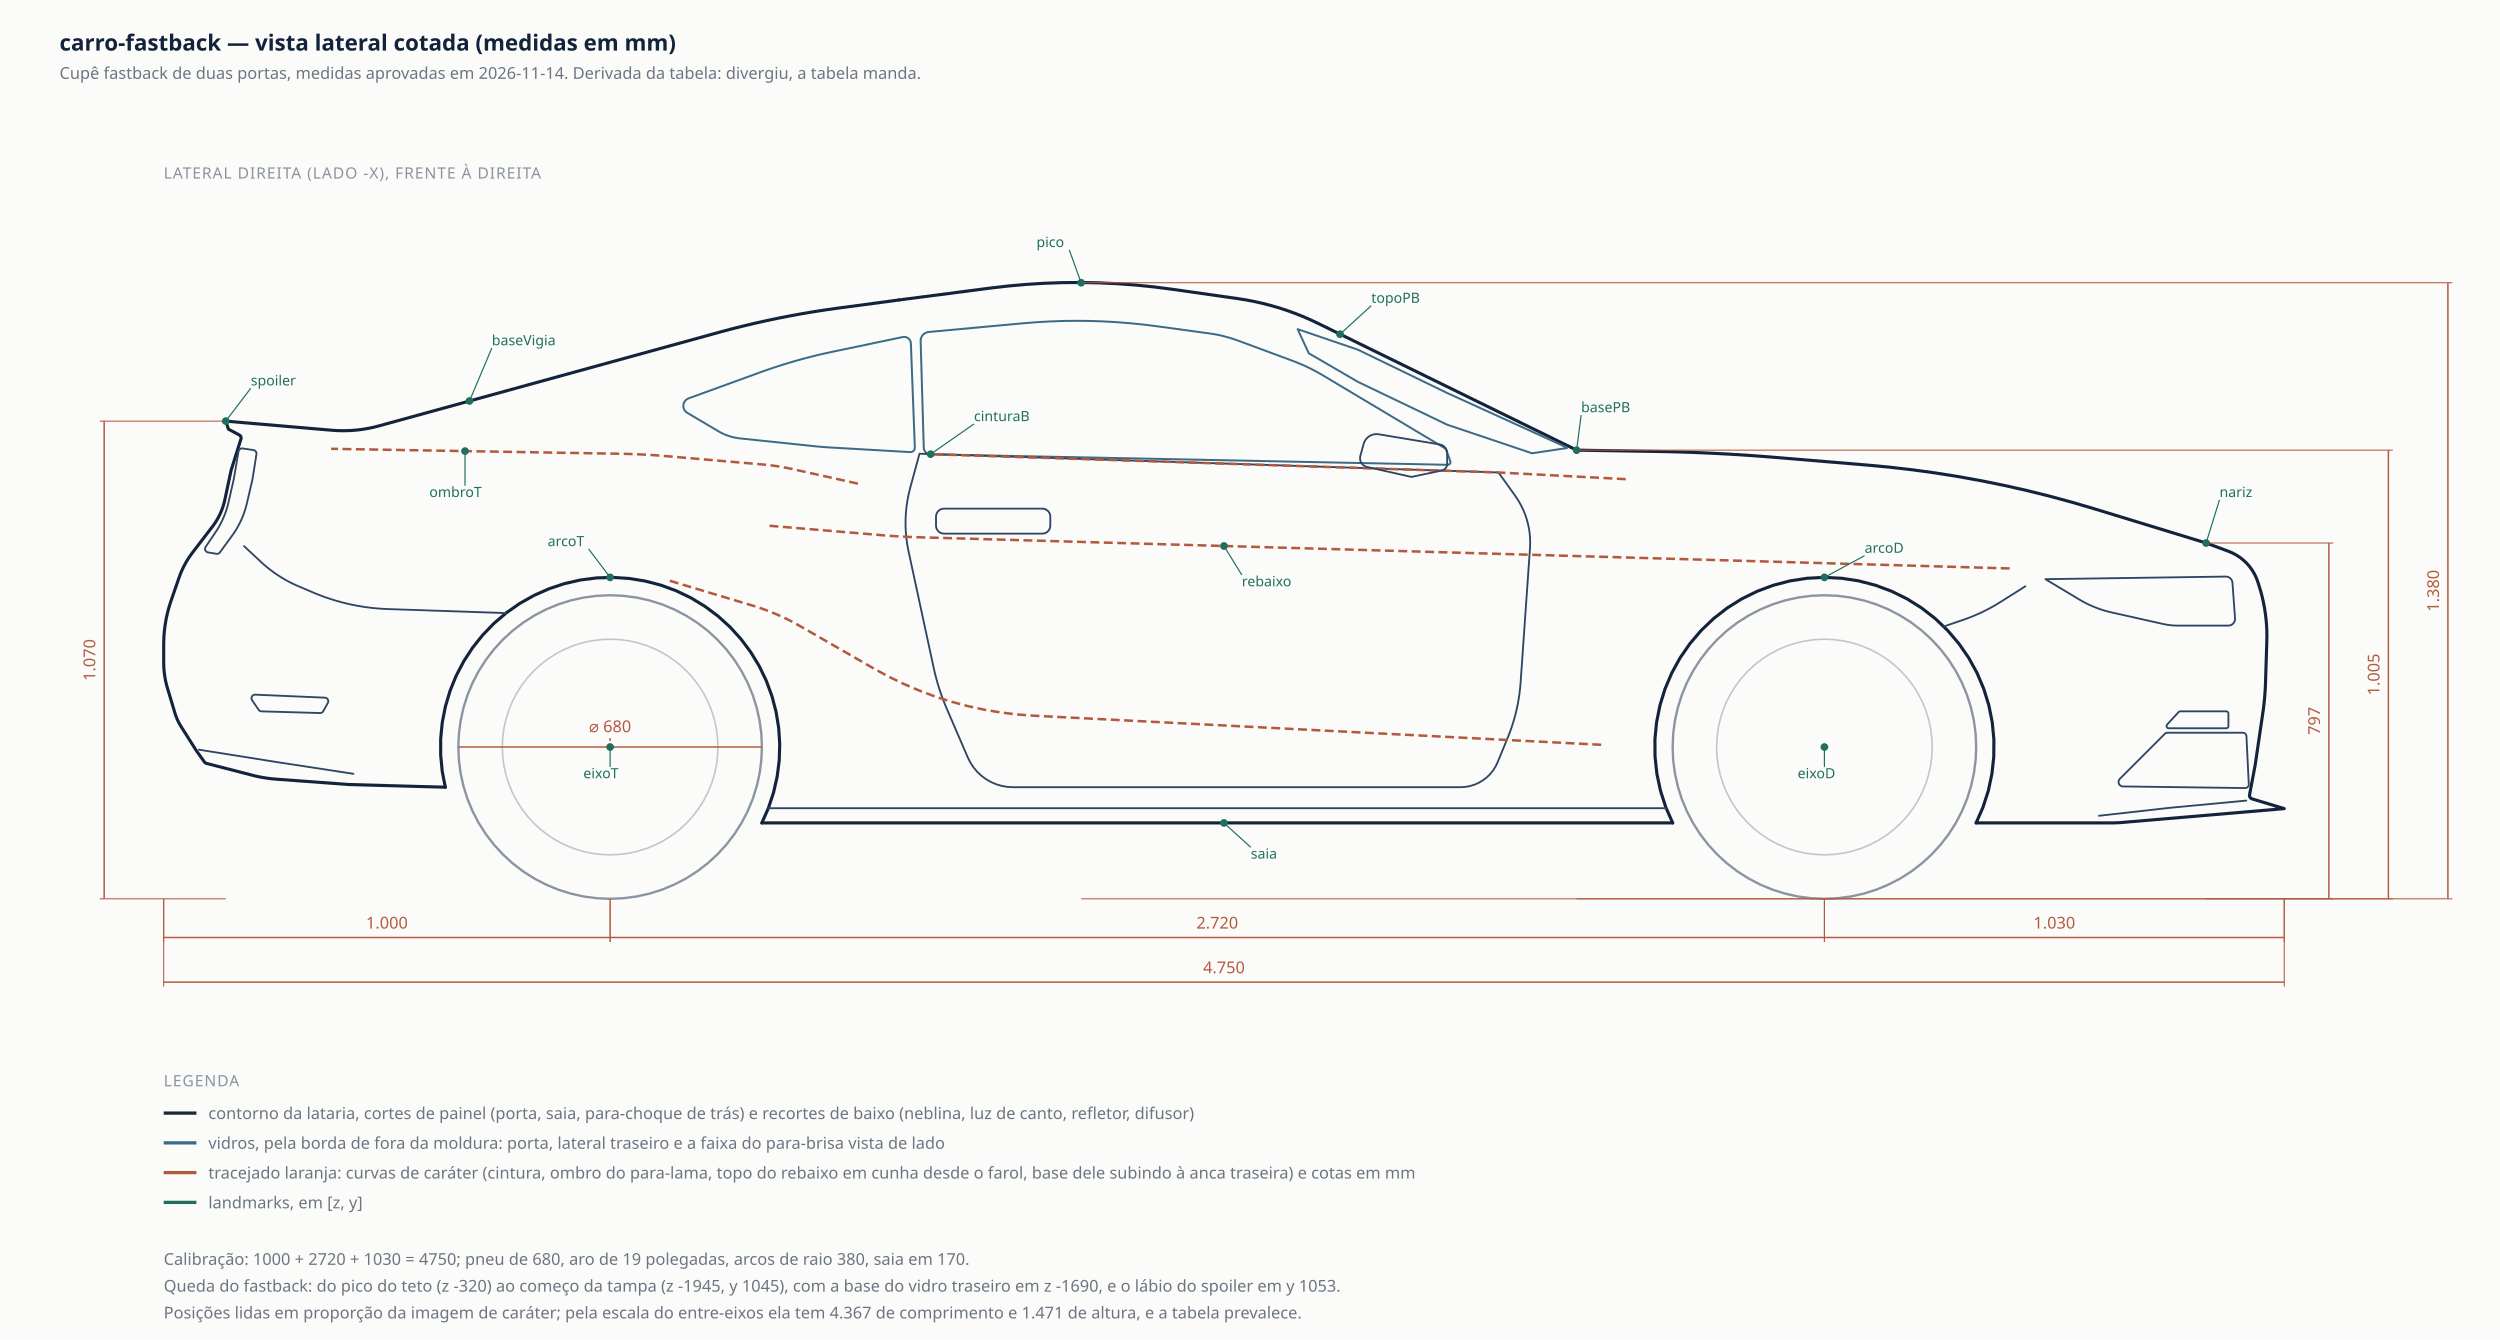
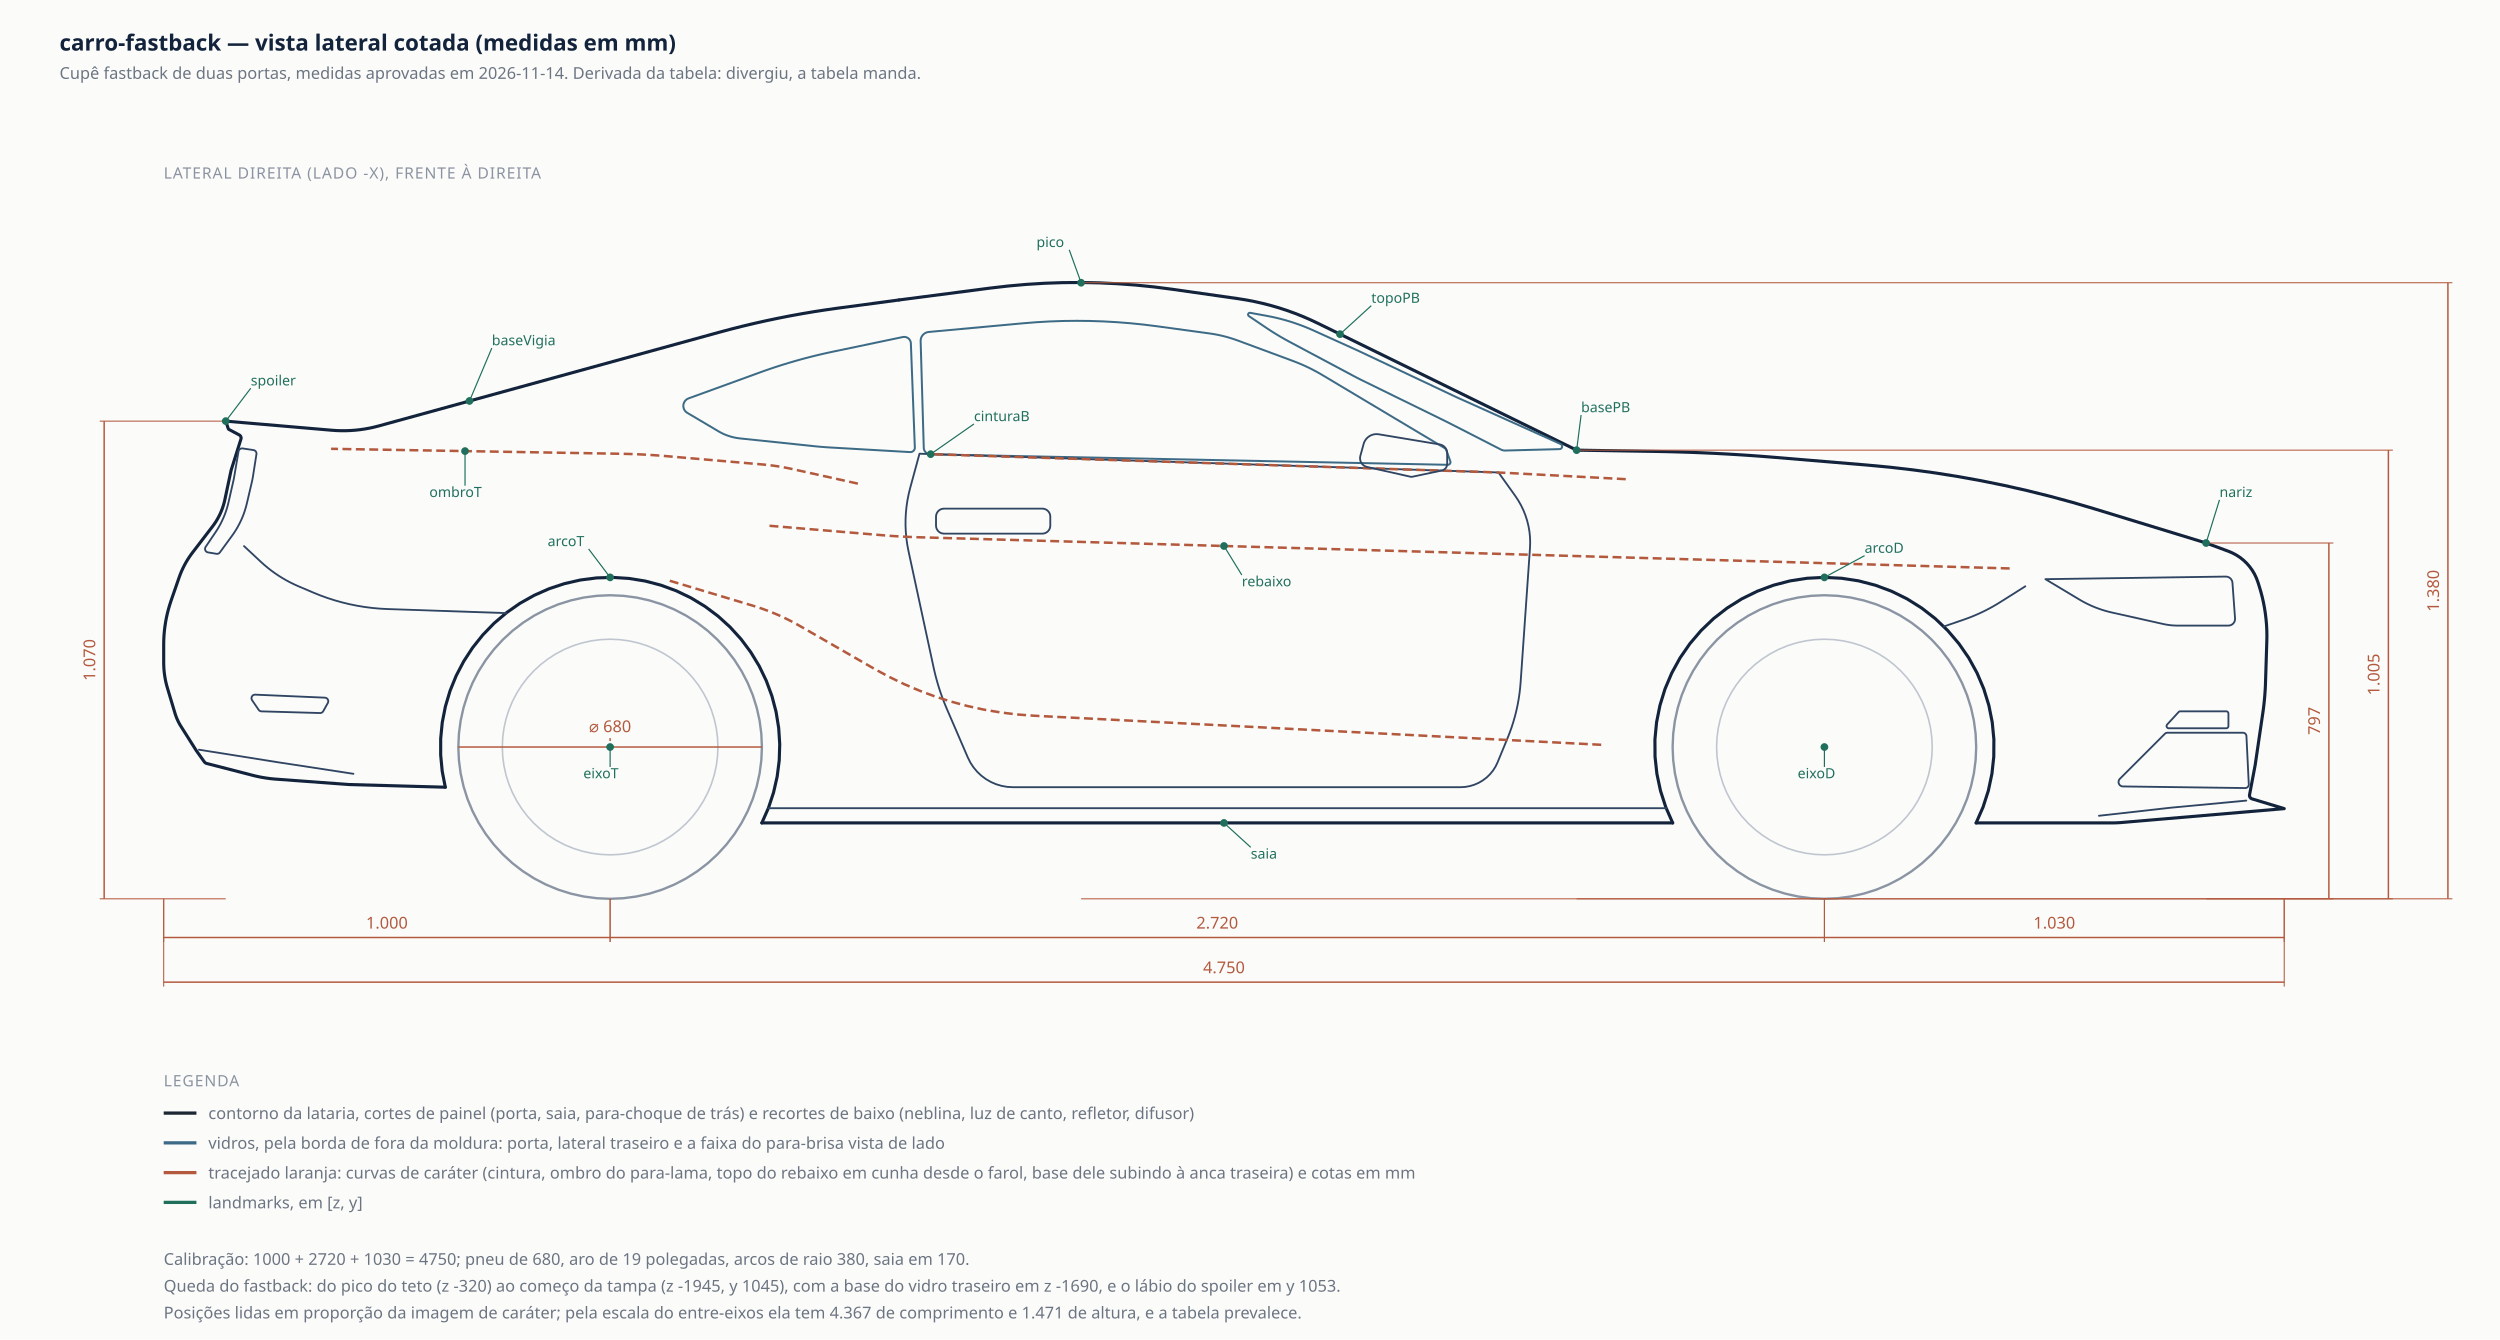
<svg xmlns="http://www.w3.org/2000/svg" viewBox="0 0 1680 900" width="1680" height="900" font-family="ui-sans-serif, system-ui, sans-serif">
  <rect width="1680" height="900" fill="#fbfbfa" />
  <style>
  .contorno{fill:none;stroke:#12233b;stroke-width:2.1;stroke-linejoin:round;stroke-linecap:round}
  .painel{fill:none;stroke:#2f4562;stroke-width:1.25;stroke-linejoin:round;stroke-linecap:round}
  .vidro{fill:none;stroke:#3d6b86;stroke-width:1.35;stroke-linejoin:round}
  .cromo{fill:none;stroke:#8a94a2;stroke-width:1.4;stroke-linejoin:round}
  .roda{fill:none;stroke:#8a94a2;stroke-width:1.6}
  .aro{fill:none;stroke:#c0c6cf;stroke-width:1.1}
  .oculta{fill:none;stroke:#8a94a2;stroke-width:1.1;stroke-dasharray:5 3}
  .eixo{fill:none;stroke:#c8ccd2;stroke-width:1;stroke-dasharray:9 4 2 4}
  .carater{fill:none;stroke:#b3593d;stroke-width:1.7;stroke-dasharray:6 3}
  .corte{fill:none;stroke:#6a4c93;stroke-width:1.9;stroke-dasharray:12 3 2 3}
  .cortet{fill:#6a4c93;font-size:11px;font-weight:700}
  .cota{stroke:#b3593d;stroke-width:1;fill:none}
  .ext{stroke:#b3593d;stroke-width:0.7;fill:none}
  .cotat{fill:#b3593d;font-size:11px}
  .lm{fill:#1f6f5c}
  .lmt{fill:#1f6f5c;font-size:9.5px}
  .tit{fill:#12233b;font-size:15px;font-weight:600}
  .sub{fill:#6b7481;font-size:11px}
  .rot{fill:#8b93a0;font-size:10.5px;letter-spacing:.06em}
</style>
  <text x="40" y="34" class="tit">carro-fastback — vista lateral cotada (medidas em mm)</text>
  <text x="40" y="53" class="sub">Cupê fastback de duas portas, medidas aprovadas em 2026-11-14. Derivada da tabela: divergiu, a tabela manda.</text>
  <text x="110" y="120" class="rot">LATERAL DIREITA (LADO -X), FRENTE À DIREITA</text>
  <path class="contorno" d="M 1327.96 553 L 1418.67 553 L 1419.43 553 L 1420.2 552.99 L 1420.97 552.97 L 1421.73 552.95 L 1422.5 552.92 L 1423.26 552.88 L 1424.03 552.84 L 1424.79 552.79 L 1425.56 552.74 L 1426.32 552.67 L 1535 543.4 L 1513.36 536.83 L 1513.03 536.7 L 1512.73 536.53 L 1512.45 536.31 L 1512.21 536.06 L 1512.01 535.77 L 1511.85 535.46 L 1511.73 535.13 L 1511.67 534.78 L 1511.66 534.43 L 1511.7 534.08 L 1515.43 514.37 L 1515.44 514.29 L 1515.46 514.22 L 1515.47 514.15 L 1515.48 514.07 L 1515.5 514 L 1515.51 513.93 L 1515.52 513.85 L 1515.53 513.78 L 1515.54 513.71 L 1515.55 513.63 L 1520.61 479.17 L 1520.9 477.13 L 1521.16 475.1 L 1521.4 473.06 L 1521.61 471.02 L 1521.81 468.97 L 1521.98 466.93 L 1522.12 464.88 L 1522.25 462.83 L 1522.35 460.78 L 1522.42 458.73 L 1523.3 430.87 L 1523.36 427.13 L 1523.29 423.39 L 1523.09 419.66 L 1522.76 415.93 L 1522.31 412.22 L 1521.74 408.52 L 1521.04 404.85 L 1520.22 401.2 L 1519.27 397.58 L 1518.2 394 L 1517.33 391.25 L 1516.3 388.46 L 1515.03 385.77 L 1513.51 383.21 L 1511.77 380.8 L 1509.82 378.55 L 1507.67 376.5 L 1505.35 374.64 L 1502.86 373.01 L 1500.24 371.61 L 1497.5 370.45 L 1482.5 364.9" />
  <path class="contorno" d="M 1482.5 364.9 L 1407.5 341.95 L 1392.51 337.54 L 1377.43 333.45 L 1362.26 329.68 L 1347.02 326.24 L 1331.71 323.12 L 1316.33 320.33 L 1300.9 317.87 L 1285.42 315.75 L 1269.9 313.95 L 1254.34 312.49 L 1192.58 307.34 L 1184.57 306.7 L 1176.55 306.11 L 1168.52 305.58 L 1160.5 305.1 L 1152.47 304.67 L 1144.43 304.3 L 1136.4 303.98 L 1128.36 303.72 L 1120.32 303.51 L 1112.28 303.35 L 1059.5 302.5" />
  <path class="contorno" d="M 1059.5 302.5 L 885.59 217.25 L 880.48 214.84 L 875.29 212.59 L 870.03 210.51 L 864.72 208.59 L 859.34 206.84 L 853.91 205.26 L 848.44 203.86 L 842.92 202.62 L 837.37 201.56 L 831.79 200.67 L 787.6 194.37 L 775.43 192.8 L 763.23 191.56 L 750.99 190.66 L 738.74 190.08 L 726.47 189.84 L 714.21 189.93 L 701.95 190.35 L 689.7 191.11 L 677.48 192.2 L 665.3 193.61 L 604.1 201.58" />
  <path class="contorno" d="M 604.1 201.58 L 563.3 207.04 L 555.16 208.19 L 547.04 209.44 L 538.93 210.81 L 530.84 212.28 L 522.78 213.87 L 514.73 215.56 L 506.71 217.36 L 498.72 219.27 L 490.75 221.29 L 482.81 223.42 L 254.53 286.23 L 251.44 287.02 L 248.33 287.7 L 245.19 288.27 L 242.04 288.73 L 238.87 289.08 L 235.69 289.31 L 232.51 289.43 L 229.32 289.44 L 226.13 289.34 L 222.95 289.12 L 151.7 283" />
  <path class="contorno" d="M 151.7 283 L 153.35 287.95 L 153.38 288.03 L 153.42 288.11 L 153.46 288.19 L 153.51 288.27 L 153.57 288.34 L 153.63 288.41 L 153.7 288.47 L 153.77 288.53 L 153.84 288.58 L 153.92 288.63 L 160.74 292.26 L 161.02 292.44 L 161.28 292.65 L 161.5 292.9 L 161.69 293.17 L 161.83 293.47 L 161.94 293.79 L 162 294.12 L 162.01 294.45 L 161.98 294.78 L 161.9 295.1 L 155.48 315.45 L 155.44 315.56 L 155.41 315.67 L 155.37 315.78 L 155.34 315.89 L 155.31 316 L 155.28 316.12 L 155.26 316.23 L 155.23 316.34 L 155.2 316.46 L 155.18 316.57 L 151.11 335.75 L 150.65 337.7 L 150.11 339.62 L 149.48 341.52 L 148.76 343.39 L 147.97 345.23 L 147.09 347.02 L 146.14 348.78 L 145.11 350.49 L 144 352.16 L 142.82 353.77 L 129.39 371.31 L 128.25 372.85 L 127.15 374.43 L 126.11 376.04 L 125.12 377.69 L 124.18 379.37 L 123.3 381.08 L 122.47 382.81 L 121.7 384.57 L 120.99 386.35 L 120.33 388.16 L 114.95 403.7 L 114.02 406.55 L 113.18 409.43 L 112.44 412.33 L 111.79 415.26 L 111.25 418.21 L 110.8 421.18 L 110.45 424.15 L 110.2 427.14 L 110.05 430.14 L 110 433.14 L 110 445.19 L 110.03 446.94 L 110.1 448.69 L 110.23 450.43 L 110.41 452.17 L 110.64 453.91 L 110.92 455.63 L 111.24 457.35 L 111.62 459.06 L 112.05 460.75 L 112.53 462.43 L 117.58 479.27 L 117.88 480.21 L 118.2 481.14 L 118.54 482.05 L 118.91 482.96 L 119.31 483.86 L 119.73 484.75 L 120.17 485.62 L 120.63 486.48 L 121.12 487.33 L 121.64 488.17 L 131.72 504.11 L 131.76 504.17 L 131.79 504.23 L 131.83 504.28 L 131.87 504.34 L 131.9 504.4 L 131.94 504.45 L 131.98 504.51 L 132.02 504.56 L 132.06 504.62 L 132.1 504.68 L 137.27 511.91 L 137.39 512.08 L 137.53 512.23 L 137.68 512.38 L 137.84 512.52 L 138.01 512.64 L 138.19 512.75 L 138.37 512.85 L 138.56 512.94 L 138.76 513.01 L 138.96 513.07 L 169.7 520.99 L 171.26 521.38 L 172.82 521.74 L 174.4 522.07 L 175.98 522.37 L 177.56 522.64 L 179.15 522.89 L 180.74 523.11 L 182.33 523.3 L 183.93 523.46 L 185.53 523.59 L 233.95 527.16 L 234.06 527.17 L 234.17 527.17 L 234.28 527.18 L 234.39 527.19 L 234.5 527.19 L 234.61 527.2 L 234.72 527.2 L 234.83 527.21 L 234.94 527.21 L 235.05 527.22 L 299.24 529" />
  <path class="contorno" d="M 299.24 529 L 297.16 518.25 L 296.13 507.34 L 296.14 496.39 L 297.2 485.49 L 299.31 474.74 L 302.43 464.24 L 306.55 454.1 L 311.63 444.39 L 317.61 435.22 L 324.45 426.66 L 332.07 418.79 L 340.42 411.7 L 349.4 405.44 L 358.95 400.07 L 368.97 395.64 L 379.36 392.19 L 390.04 389.76 L 400.9 388.36 L 411.85 388.02 L 422.78 388.72 L 433.59 390.47 L 444.19 393.25 L 454.47 397.03 L 464.33 401.78 L 473.7 407.46 L 482.48 414.01 L 490.59 421.37 L 497.96 429.48 L 504.51 438.25 L 510.19 447.61 L 514.95 457.48 L 518.74 467.76 L 521.52 478.35 L 523.27 489.16 L 523.98 500.09 L 523.64 511.04 L 522.25 521.9 L 519.82 532.58 L 516.38 542.98 L 511.96 553" />
  <path class="contorno" d="M 511.96 553 L 1124.04 553" />
  <path class="contorno" d="M 1124.04 553 L 1119.39 542.38 L 1115.84 531.35 L 1113.43 520.01 L 1112.18 508.48 L 1112.11 496.89 L 1113.22 485.35 L 1115.5 473.98 L 1118.91 462.91 L 1123.44 452.23 L 1129.02 442.08 L 1135.61 432.54 L 1143.13 423.72 L 1151.51 415.7 L 1160.66 408.59 L 1170.48 402.43 L 1180.88 397.31 L 1191.75 393.27 L 1202.97 390.35 L 1214.42 388.59 L 1226 388 L 1237.58 388.59 L 1249.03 390.35 L 1260.25 393.27 L 1271.12 397.31 L 1281.52 402.43 L 1291.34 408.59 L 1300.49 415.7 L 1308.87 423.72 L 1316.39 432.54 L 1322.98 442.08 L 1328.56 452.23 L 1333.09 462.91 L 1336.5 473.98 L 1338.78 485.35 L 1339.89 496.89 L 1339.82 508.48 L 1338.57 520.01 L 1336.16 531.35 L 1332.61 542.38 L 1327.96 553" />
  <path class="vidro" d="M 972.88 312.35 L 973.23 312.32 L 973.56 312.23 L 973.87 312.07 L 974.15 311.86 L 974.38 311.6 L 974.55 311.3 L 974.67 310.97 L 974.72 310.62 L 974.7 310.27 L 974.61 309.94 L 971.96 302.61 L 971.89 302.42 L 971.8 302.23 L 971.7 302.05 L 971.58 301.88 L 971.46 301.72 L 971.32 301.56 L 971.17 301.42 L 971.02 301.29 L 970.85 301.16 L 970.68 301.05 L 888.69 252.07 L 886.79 250.96 L 884.87 249.88 L 882.92 248.84 L 880.96 247.83 L 878.98 246.86 L 876.98 245.92 L 874.97 245.03 L 872.94 244.17 L 870.89 243.34 L 868.83 242.56 L 831.77 228.83 L 829.92 228.17 L 828.05 227.55 L 826.17 226.97 L 824.27 226.42 L 822.37 225.93 L 820.45 225.47 L 818.53 225.05 L 816.59 224.68 L 814.65 224.35 L 812.7 224.06 L 777.5 219.25 L 768.53 218.13 L 759.53 217.21 L 750.51 216.5 L 741.48 215.99 L 732.44 215.69 L 723.4 215.59 L 714.36 215.7 L 705.32 216.02 L 696.29 216.54 L 687.27 217.27 L 624.11 223.08 L 623.22 223.23 L 622.36 223.52 L 621.56 223.92 L 620.82 224.45 L 620.17 225.08 L 619.62 225.8 L 619.19 226.59 L 618.88 227.44 L 618.71 228.33 L 618.67 229.23 L 620.77 300.92 L 620.85 301.6 L 621.02 302.26 L 621.29 302.89 L 621.66 303.47 L 622.1 303.98 L 622.63 304.43 L 623.21 304.79 L 623.84 305.05 L 624.5 305.22 L 625.18 305.29 L 972.88 312.35" />
-   <path class="vidro" d="M 1053.5 301 L 1029.5 304.6 L 972.5 285.4 L 912.5 256.6 L 879.5 237.4 L 872 221.2 L 912.5 235 L 972.5 264.1 L 1053.5 301" />
+   <path class="vidro" d="M 1048.01 301.81 L 1048.49 301.73 L 1048.93 301.53 L 1049.3 301.22 L 1049.57 300.82 L 1049.73 300.36 L 1049.76 299.88 L 1049.66 299.41 L 1049.44 298.98 L 1049.12 298.62 L 1048.71 298.37 L 980.59 267.74 L 980.17 267.55 L 979.75 267.36 L 979.34 267.17 L 978.92 266.98 L 978.5 266.79 L 978.09 266.6 L 977.67 266.41 L 977.26 266.21 L 976.85 266.02 L 976.43 265.82 L 914.23 236.42 L 913.89 236.26 L 913.54 236.09 L 913.19 235.93 L 912.84 235.77 L 912.5 235.61 L 912.15 235.45 L 911.8 235.29 L 911.45 235.13 L 911.1 234.97 L 910.75 234.81 L 882.77 222.12 L 879.72 220.78 L 876.63 219.52 L 873.51 218.33 L 870.37 217.22 L 867.19 216.18 L 864 215.23 L 860.78 214.35 L 857.53 213.55 L 854.28 212.84 L 851 212.2 L 840.12 210.22 L 839.8 210.21 L 839.48 210.28 L 839.19 210.44 L 838.96 210.67 L 838.8 210.95 L 838.72 211.27 L 838.72 211.59 L 838.82 211.9 L 838.99 212.18 L 839.24 212.4 L 850.75 220.17 L 852.3 221.21 L 853.87 222.23 L 855.44 223.23 L 857.03 224.22 L 858.63 225.19 L 860.23 226.15 L 861.85 227.09 L 863.47 228.01 L 865.11 228.91 L 866.75 229.8 L 908.86 252.26 L 909.59 252.65 L 910.32 253.03 L 911.05 253.41 L 911.78 253.79 L 912.52 254.17 L 913.25 254.54 L 913.99 254.91 L 914.72 255.28 L 915.46 255.65 L 916.2 256.01 L 970.6 282.67 L 970.98 282.86 L 971.36 283.04 L 971.74 283.23 L 972.12 283.42 L 972.5 283.61 L 972.87 283.8 L 973.25 283.99 L 973.63 284.18 L 974 284.37 L 974.38 284.56 L 1008.64 302.1 L 1008.91 302.23 L 1009.18 302.35 L 1009.47 302.45 L 1009.75 302.54 L 1010.04 302.61 L 1010.34 302.67 L 1010.63 302.72 L 1010.93 302.75 L 1011.23 302.76 L 1011.53 302.76 L 1048.01 301.81" />
  <path class="vidro" d="M 611.6 303.81 L 612.1 303.8 L 612.59 303.7 L 613.06 303.53 L 613.49 303.28 L 613.88 302.96 L 614.2 302.58 L 614.46 302.15 L 614.65 301.69 L 614.75 301.2 L 614.77 300.7 L 612.1 230.72 L 612.01 229.95 L 611.78 229.2 L 611.42 228.51 L 610.95 227.88 L 610.38 227.35 L 609.72 226.92 L 609 226.62 L 608.24 226.44 L 607.46 226.4 L 606.68 226.49 L 559.64 236.34 L 554.63 237.42 L 549.63 238.58 L 544.65 239.81 L 539.69 241.11 L 534.75 242.48 L 529.83 243.92 L 524.93 245.43 L 520.05 247.01 L 515.19 248.66 L 510.36 250.38 L 462.73 267.7 L 461.64 268.24 L 460.7 269.01 L 459.96 269.97 L 459.45 271.08 L 459.2 272.27 L 459.23 273.49 L 459.52 274.67 L 460.08 275.75 L 460.86 276.68 L 461.83 277.42 L 482.73 289.79 L 484.08 290.55 L 485.46 291.26 L 486.87 291.9 L 488.31 292.48 L 489.77 292.99 L 491.25 293.45 L 492.75 293.84 L 494.26 294.16 L 495.79 294.42 L 497.32 294.62 L 546.92 299.82 L 548.04 299.93 L 549.15 300.04 L 550.27 300.14 L 551.39 300.24 L 552.51 300.33 L 553.62 300.42 L 554.74 300.51 L 555.86 300.58 L 556.98 300.66 L 558.1 300.72 L 611.6 303.81" />
  <path class="painel" d="M 1007 317.5 L 1018.25 333.25 L 1020.3 336.35 L 1022.14 339.58 L 1023.75 342.93 L 1025.12 346.38 L 1026.26 349.92 L 1027.14 353.52 L 1027.78 357.19 L 1028.16 360.88 L 1028.28 364.6 L 1028.15 368.31 L 1021.85 458.62 L 1021.52 462.46 L 1021.07 466.28 L 1020.49 470.09 L 1019.8 473.88 L 1018.98 477.64 L 1018.04 481.38 L 1016.98 485.08 L 1015.81 488.75 L 1014.51 492.38 L 1013.1 495.96 L 1006.38 512.28 L 1005 515.15 L 1003.29 517.83 L 1001.27 520.3 L 998.98 522.51 L 996.44 524.43 L 993.7 526.05 L 990.78 527.33 L 987.73 528.25 L 984.6 528.81 L 981.42 529 L 680.7 529 L 676.87 528.78 L 673.09 528.11 L 669.41 527.01 L 665.89 525.49 L 662.57 523.57 L 659.49 521.28 L 656.7 518.65 L 654.23 515.71 L 652.12 512.51 L 650.4 509.08 L 636.32 476.48 L 635.19 473.78 L 634.1 471.06 L 633.08 468.32 L 632.1 465.56 L 631.18 462.78 L 630.32 459.99 L 629.51 457.17 L 628.75 454.35 L 628.05 451.51 L 627.4 448.65 L 610.53 370.45 L 609.72 366.22 L 609.12 361.96 L 608.72 357.67 L 608.52 353.37 L 608.53 349.07 L 608.75 344.77 L 609.17 340.49 L 609.8 336.23 L 610.63 332.01 L 611.66 327.83 L 617.9 304.9 L 1007 317.5" />
  <path class="painel" d="M 516.33 543.1 L 1119.67 543.1" />
  <path class="painel" d="M 340.03 412 L 260.56 409.29 L 255.41 409.02 L 250.28 408.56 L 245.16 407.91 L 240.07 407.07 L 235.02 406.05 L 230.01 404.84 L 225.04 403.45 L 220.13 401.88 L 215.28 400.13 L 210.5 398.2 L 200.66 394.02 L 197.88 392.78 L 195.14 391.44 L 192.45 390.01 L 189.82 388.49 L 187.23 386.87 L 184.71 385.17 L 182.25 383.38 L 179.85 381.5 L 177.51 379.54 L 175.25 377.5 L 164 367" />
  <path class="carater" d="M 1092.5 322 L 1016.15 317.98 L 1014.32 317.89 L 1012.49 317.8 L 1010.66 317.71 L 1008.83 317.63 L 1007 317.55 L 1005.17 317.47 L 1003.34 317.4 L 1001.5 317.33 L 999.67 317.27 L 997.84 317.2 L 625.4 305.2" />
  <path class="carater" d="M 576.5 325 L 532.19 315.15 L 530.26 314.74 L 528.31 314.35 L 526.36 313.98 L 524.41 313.64 L 522.45 313.32 L 520.49 313.04 L 518.52 312.77 L 516.55 312.54 L 514.58 312.33 L 512.61 312.14 L 448.04 306.55 L 444.93 306.29 L 441.82 306.05 L 438.71 305.84 L 435.6 305.64 L 432.49 305.47 L 429.37 305.32 L 426.25 305.19 L 423.14 305.08 L 420.02 305 L 416.9 304.93 L 222.5 301.6" />
  <path class="carater" d="M 1350.5 382 L 617.64 361.05 L 615.17 360.98 L 612.7 360.88 L 610.24 360.78 L 607.77 360.66 L 605.31 360.53 L 602.85 360.39 L 600.38 360.23 L 597.92 360.06 L 595.46 359.87 L 593 359.67 L 515.6 353.2" />
  <path class="carater" d="M 1076 500.5 L 694.65 480.95 L 683.37 480.11 L 672.15 478.73 L 661 476.83 L 649.95 474.4 L 639.03 471.46 L 628.26 468 L 617.67 464.04 L 607.27 459.59 L 597.09 454.65 L 587.16 449.24 L 537.58 420.69 L 534.56 418.99 L 531.5 417.37 L 528.4 415.81 L 525.27 414.33 L 522.1 412.92 L 518.9 411.59 L 515.67 410.33 L 512.42 409.14 L 509.13 408.03 L 505.83 407 L 447.5 389.5" />
  <path class="painel" d="M 1500.21 391.63 L 1500.11 390.96 L 1499.91 390.31 L 1499.61 389.7 L 1499.23 389.14 L 1498.76 388.64 L 1498.23 388.22 L 1497.63 387.89 L 1497 387.65 L 1496.33 387.5 L 1495.66 387.46 L 1374.5 389.2 L 1397.1 402.76 L 1399.19 403.97 L 1401.3 405.1 L 1403.46 406.17 L 1405.64 407.17 L 1407.86 408.1 L 1410.11 408.95 L 1412.38 409.74 L 1414.68 410.45 L 1416.99 411.08 L 1419.33 411.64 L 1453.65 419.32 L 1454.62 419.52 L 1455.59 419.71 L 1456.57 419.87 L 1457.55 420.01 L 1458.53 420.13 L 1459.51 420.23 L 1460.5 420.3 L 1461.49 420.36 L 1462.48 420.39 L 1463.47 420.4 L 1497.46 420.4 L 1498.2 420.34 L 1498.91 420.16 L 1499.59 419.86 L 1500.21 419.46 L 1500.76 418.96 L 1501.21 418.38 L 1501.57 417.74 L 1501.81 417.04 L 1501.94 416.31 L 1501.95 415.57 L 1500.21 391.63" />
  <path class="painel" d="M 163.02 301.35 L 162.65 301.32 L 162.28 301.35 L 161.92 301.44 L 161.58 301.58 L 161.26 301.78 L 160.98 302.02 L 160.74 302.3 L 160.54 302.61 L 160.39 302.96 L 160.3 303.32 L 157.37 320.41 L 157.32 320.73 L 157.26 321.05 L 157.2 321.36 L 157.14 321.68 L 157.08 322 L 157.01 322.31 L 156.95 322.63 L 156.88 322.94 L 156.81 323.26 L 156.74 323.57 L 153.59 337.43 L 153.06 339.59 L 152.45 341.73 L 151.76 343.84 L 150.99 345.93 L 150.14 347.98 L 149.22 350.01 L 148.22 352 L 147.15 353.95 L 146.01 355.86 L 144.8 357.72 L 138.19 367.5 L 137.97 367.93 L 137.83 368.38 L 137.78 368.86 L 137.83 369.34 L 137.98 369.79 L 138.21 370.21 L 138.52 370.58 L 138.9 370.87 L 139.32 371.09 L 139.79 371.21 L 145.44 372.16 L 145.7 372.19 L 145.97 372.19 L 146.23 372.16 L 146.49 372.1 L 146.74 372.01 L 146.98 371.9 L 147.21 371.76 L 147.42 371.59 L 147.6 371.41 L 147.77 371.2 L 155.92 360.04 L 157.3 358.07 L 158.6 356.05 L 159.81 353.97 L 160.94 351.85 L 161.99 349.69 L 162.95 347.49 L 163.82 345.25 L 164.59 342.97 L 165.28 340.67 L 165.88 338.34 L 169.19 324.19 L 169.29 323.75 L 169.39 323.31 L 169.48 322.87 L 169.57 322.43 L 169.66 321.99 L 169.74 321.55 L 169.82 321.11 L 169.9 320.67 L 169.98 320.22 L 170.05 319.78 L 172.33 305.19 L 172.36 304.81 L 172.33 304.43 L 172.24 304.06 L 172.09 303.72 L 171.89 303.39 L 171.64 303.11 L 171.35 302.86 L 171.03 302.67 L 170.68 302.53 L 170.31 302.44 L 163.02 301.35" />
  <path class="painel" d="M 705.8 347.2 L 705.73 346.36 L 705.54 345.53 L 705.21 344.75 L 704.77 344.03 L 704.22 343.38 L 703.57 342.83 L 702.85 342.39 L 702.07 342.06 L 701.24 341.87 L 700.4 341.8 L 634.4 341.8 L 633.56 341.87 L 632.73 342.06 L 631.95 342.39 L 631.23 342.83 L 630.58 343.38 L 630.03 344.03 L 629.59 344.75 L 629.26 345.53 L 629.07 346.36 L 629 347.2 L 629 353.2 L 629.07 354.04 L 629.26 354.87 L 629.59 355.65 L 630.03 356.37 L 630.58 357.02 L 631.23 357.57 L 631.95 358.01 L 632.73 358.34 L 633.56 358.53 L 634.4 358.6 L 700.4 358.6 L 701.24 358.53 L 702.07 358.34 L 702.85 358.01 L 703.57 357.57 L 704.22 357.02 L 704.77 356.37 L 705.21 355.65 L 705.54 354.87 L 705.73 354.04 L 705.8 353.2 L 705.8 347.2" />
  <path class="painel" d="M 972.5 304.58 L 972.44 303.74 L 972.26 302.92 L 971.97 302.13 L 971.58 301.38 L 971.08 300.7 L 970.49 300.1 L 969.82 299.59 L 969.09 299.17 L 968.31 298.86 L 967.49 298.66 L 926.51 291.84 L 925.2 291.71 L 923.88 291.79 L 922.59 292.05 L 921.35 292.5 L 920.18 293.13 L 919.13 293.92 L 918.2 294.86 L 917.41 295.92 L 916.79 297.09 L 916.35 298.33 L 914.16 306.34 L 913.98 307.29 L 913.96 308.26 L 914.09 309.22 L 914.37 310.15 L 914.8 311.02 L 915.37 311.8 L 916.05 312.49 L 916.84 313.06 L 917.7 313.49 L 918.63 313.78 L 947.86 320.36 L 947.99 320.38 L 948.11 320.4 L 948.24 320.42 L 948.37 320.43 L 948.5 320.43 L 948.63 320.43 L 948.76 320.42 L 948.89 320.41 L 949.01 320.39 L 949.14 320.36 L 968.94 316.16 L 969.52 315.99 L 970.08 315.74 L 970.61 315.42 L 971.08 315.04 L 971.5 314.59 L 971.85 314.09 L 972.13 313.54 L 972.33 312.97 L 972.46 312.37 L 972.5 311.76 L 972.5 304.58" />
  <path class="painel" d="M 1497.5 479.5 L 1497.48 479.27 L 1497.43 479.04 L 1497.34 478.82 L 1497.21 478.62 L 1497.06 478.44 L 1496.88 478.29 L 1496.68 478.16 L 1496.46 478.07 L 1496.23 478.02 L 1496 478 L 1465.16 478 L 1465.03 478.01 L 1464.91 478.02 L 1464.79 478.05 L 1464.67 478.08 L 1464.56 478.13 L 1464.44 478.18 L 1464.34 478.24 L 1464.24 478.32 L 1464.14 478.4 L 1464.05 478.48 L 1456.32 486.88 L 1456.11 487.16 L 1455.98 487.48 L 1455.92 487.83 L 1455.95 488.17 L 1456.05 488.5 L 1456.22 488.8 L 1456.46 489.05 L 1456.75 489.24 L 1457.08 489.36 L 1457.42 489.4 L 1496 489.4 L 1496.23 489.38 L 1496.46 489.33 L 1496.68 489.24 L 1496.88 489.11 L 1497.06 488.96 L 1497.21 488.78 L 1497.34 488.58 L 1497.43 488.36 L 1497.48 488.13 L 1497.5 487.9 L 1497.5 479.5" />
  <path class="painel" d="M 1509.61 494.68 L 1509.57 494.32 L 1509.47 493.97 L 1509.31 493.64 L 1509.11 493.33 L 1508.87 493.06 L 1508.59 492.83 L 1508.27 492.65 L 1507.93 492.51 L 1507.58 492.43 L 1507.21 492.4 L 1456.49 492.4 L 1456.31 492.41 L 1456.12 492.43 L 1455.93 492.47 L 1455.75 492.52 L 1455.58 492.58 L 1455.4 492.66 L 1455.24 492.75 L 1455.08 492.86 L 1454.94 492.98 L 1454.8 493.1 L 1424.53 523.37 L 1424.09 523.92 L 1423.8 524.56 L 1423.66 525.25 L 1423.68 525.95 L 1423.87 526.62 L 1424.21 527.24 L 1424.68 527.76 L 1425.26 528.15 L 1425.91 528.4 L 1426.61 528.49 L 1508.75 529.57 L 1509.14 529.54 L 1509.52 529.45 L 1509.88 529.3 L 1510.21 529.09 L 1510.51 528.83 L 1510.75 528.53 L 1510.95 528.19 L 1511.09 527.83 L 1511.16 527.44 L 1511.18 527.05 L 1509.61 494.68" />
  <path class="painel" d="M 220.3 472.4 L 220.49 471.95 L 220.59 471.47 L 220.59 470.99 L 220.49 470.51 L 220.3 470.06 L 220.02 469.66 L 219.67 469.33 L 219.25 469.07 L 218.79 468.9 L 218.31 468.83 L 171.49 466.81 L 170.97 466.84 L 170.46 466.99 L 169.99 467.25 L 169.6 467.61 L 169.29 468.04 L 169.09 468.53 L 169 469.05 L 169.02 469.58 L 169.16 470.09 L 169.41 470.56 L 173.81 476.99 L 173.95 477.17 L 174.1 477.34 L 174.27 477.49 L 174.45 477.62 L 174.64 477.74 L 174.84 477.84 L 175.06 477.92 L 175.27 477.98 L 175.5 478.02 L 175.72 478.03 L 215.05 479.16 L 215.31 479.15 L 215.57 479.12 L 215.82 479.05 L 216.07 478.96 L 216.3 478.85 L 216.52 478.71 L 216.72 478.54 L 216.91 478.36 L 217.07 478.15 L 217.21 477.93 L 220.3 472.4" />
  <path class="painel" d="M 133.7 503.8 L 186.06 512.13 L 186.14 512.14 L 186.23 512.16 L 186.32 512.17 L 186.41 512.19 L 186.5 512.2 L 186.59 512.21 L 186.68 512.23 L 186.77 512.24 L 186.86 512.25 L 186.95 512.27 L 237.5 520" />
  <path class="painel" d="M 1361 394 L 1344.24 404.58 L 1341.89 406.03 L 1339.5 407.43 L 1337.08 408.76 L 1334.63 410.04 L 1332.15 411.27 L 1329.64 412.43 L 1327.11 413.54 L 1324.55 414.59 L 1321.96 415.57 L 1319.36 416.5 L 1306.22 421" />
  <path class="painel" d="M 1509.5 538 L 1459.59 542.7 L 1459.37 542.72 L 1459.15 542.74 L 1458.93 542.76 L 1458.72 542.78 L 1458.5 542.8 L 1458.28 542.83 L 1458.07 542.85 L 1457.85 542.87 L 1457.63 542.9 L 1457.42 542.92 L 1410.5 548.2" />
  <path class="roda" d="M 1328 502 L 1327.61 493.11 L 1326.45 484.29 L 1324.52 475.6 L 1321.85 467.11 L 1318.44 458.89 L 1314.33 451 L 1309.55 443.5 L 1304.14 436.44 L 1298.12 429.88 L 1291.56 423.86 L 1284.5 418.45 L 1277 413.67 L 1269.11 409.56 L 1260.89 406.15 L 1252.4 403.48 L 1243.71 401.55 L 1234.89 400.39 L 1226 400 L 1217.11 400.39 L 1208.29 401.55 L 1199.6 403.48 L 1191.11 406.15 L 1182.89 409.56 L 1175 413.67 L 1167.5 418.45 L 1160.44 423.86 L 1153.88 429.88 L 1147.86 436.44 L 1142.45 443.5 L 1137.67 451 L 1133.56 458.89 L 1130.15 467.11 L 1127.48 475.6 L 1125.55 484.29 L 1124.39 493.11 L 1124 502 L 1124.39 510.89 L 1125.55 519.71 L 1127.48 528.4 L 1130.15 536.89 L 1133.56 545.11 L 1137.67 553 L 1142.45 560.5 L 1147.86 567.56 L 1153.88 574.12 L 1160.44 580.14 L 1167.5 585.55 L 1175 590.33 L 1182.89 594.44 L 1191.11 597.85 L 1199.6 600.52 L 1208.29 602.45 L 1217.11 603.61 L 1226 604 L 1234.89 603.61 L 1243.71 602.45 L 1252.4 600.52 L 1260.89 597.85 L 1269.11 594.44 L 1277 590.33 L 1284.5 585.55 L 1291.56 580.14 L 1298.12 574.12 L 1304.14 567.56 L 1309.55 560.5 L 1314.33 553 L 1318.44 545.11 L 1321.85 536.89 L 1324.52 528.4 L 1326.45 519.71 L 1327.61 510.89 L 1328 502" />
  <path class="roda" d="M 512 502 L 511.61 493.11 L 510.45 484.29 L 508.52 475.6 L 505.85 467.11 L 502.44 458.89 L 498.33 451 L 493.55 443.5 L 488.14 436.44 L 482.12 429.88 L 475.56 423.86 L 468.5 418.45 L 461 413.67 L 453.11 409.56 L 444.89 406.15 L 436.4 403.48 L 427.71 401.55 L 418.89 400.39 L 410 400 L 401.11 400.39 L 392.29 401.55 L 383.6 403.48 L 375.11 406.15 L 366.89 409.56 L 359 413.67 L 351.5 418.45 L 344.44 423.86 L 337.88 429.88 L 331.86 436.44 L 326.45 443.5 L 321.67 451 L 317.56 458.89 L 314.15 467.11 L 311.48 475.6 L 309.55 484.29 L 308.39 493.11 L 308 502 L 308.39 510.89 L 309.55 519.71 L 311.48 528.4 L 314.15 536.89 L 317.56 545.11 L 321.67 553 L 326.45 560.5 L 331.86 567.56 L 337.88 574.12 L 344.44 580.14 L 351.5 585.55 L 359 590.33 L 366.89 594.44 L 375.11 597.85 L 383.6 600.52 L 392.29 602.45 L 401.11 603.61 L 410 604 L 418.89 603.61 L 427.71 602.45 L 436.4 600.52 L 444.89 597.85 L 453.11 594.44 L 461 590.33 L 468.5 585.55 L 475.56 580.14 L 482.12 574.12 L 488.14 567.56 L 493.55 560.5 L 498.33 553 L 502.44 545.11 L 505.85 536.89 L 508.52 528.4 L 510.45 519.71 L 511.61 510.89 L 512 502" />
  <path class="aro" d="M 1298.45 502 L 1298.17 495.69 L 1297.35 489.42 L 1295.98 483.25 L 1294.08 477.22 L 1291.66 471.38 L 1288.74 465.77 L 1285.35 460.44 L 1281.5 455.43 L 1277.23 450.77 L 1272.57 446.5 L 1267.56 442.65 L 1262.22 439.26 L 1256.62 436.34 L 1250.78 433.92 L 1244.75 432.02 L 1238.58 430.65 L 1232.31 429.83 L 1226 429.55 L 1219.69 429.83 L 1213.42 430.65 L 1207.25 432.02 L 1201.22 433.92 L 1195.38 436.34 L 1189.77 439.26 L 1184.44 442.65 L 1179.43 446.5 L 1174.77 450.77 L 1170.5 455.43 L 1166.65 460.44 L 1163.26 465.77 L 1160.34 471.38 L 1157.92 477.22 L 1156.02 483.25 L 1154.65 489.42 L 1153.83 495.69 L 1153.55 502 L 1153.83 508.31 L 1154.65 514.58 L 1156.02 520.75 L 1157.92 526.78 L 1160.34 532.62 L 1163.26 538.22 L 1166.65 543.56 L 1170.5 548.57 L 1174.77 553.23 L 1179.43 557.5 L 1184.44 561.35 L 1189.77 564.74 L 1195.38 567.66 L 1201.22 570.08 L 1207.25 571.98 L 1213.42 573.35 L 1219.69 574.17 L 1226 574.45 L 1232.31 574.17 L 1238.58 573.35 L 1244.75 571.98 L 1250.78 570.08 L 1256.62 567.66 L 1262.22 564.74 L 1267.56 561.35 L 1272.57 557.5 L 1277.23 553.23 L 1281.5 548.57 L 1285.35 543.56 L 1288.74 538.22 L 1291.66 532.62 L 1294.08 526.78 L 1295.98 520.75 L 1297.35 514.58 L 1298.17 508.31 L 1298.45 502" />
  <path class="aro" d="M 482.45 502 L 482.17 495.69 L 481.35 489.42 L 479.98 483.25 L 478.08 477.22 L 475.66 471.38 L 472.74 465.77 L 469.35 460.44 L 465.5 455.43 L 461.23 450.77 L 456.57 446.5 L 451.56 442.65 L 446.22 439.26 L 440.62 436.34 L 434.78 433.92 L 428.75 432.02 L 422.58 430.65 L 416.31 429.83 L 410 429.55 L 403.69 429.83 L 397.42 430.65 L 391.25 432.02 L 385.22 433.92 L 379.38 436.34 L 373.77 439.26 L 368.44 442.65 L 363.43 446.5 L 358.77 450.77 L 354.5 455.43 L 350.65 460.44 L 347.26 465.77 L 344.34 471.38 L 341.92 477.22 L 340.02 483.25 L 338.65 489.42 L 337.83 495.69 L 337.55 502 L 337.83 508.31 L 338.65 514.58 L 340.02 520.75 L 341.92 526.78 L 344.34 532.62 L 347.26 538.22 L 350.65 543.56 L 354.5 548.57 L 358.77 553.23 L 363.43 557.5 L 368.44 561.35 L 373.77 564.74 L 379.38 567.66 L 385.22 570.08 L 391.25 571.98 L 397.42 573.35 L 403.69 574.17 L 410 574.45 L 416.31 574.17 L 422.58 573.35 L 428.75 571.98 L 434.78 570.08 L 440.62 567.66 L 446.22 564.74 L 451.56 561.35 L 456.57 557.5 L 461.23 553.23 L 465.5 548.57 L 469.35 543.56 L 472.74 538.22 L 475.66 532.62 L 478.08 526.78 L 479.98 520.75 L 481.35 514.58 L 482.17 508.31 L 482.45 502" />
  <path class="cota" d="M 410 630 L 1226 630" />
  <path class="ext" d="M 410 604 L 410 633" />
  <path class="ext" d="M 1226 604 L 1226 633" />
  <text x="818" y="624" class="cotat" text-anchor="middle">2.720</text>
  <path class="cota" d="M 1226 630 L 1535 630" />
  <path class="ext" d="M 1226 604 L 1226 633" />
  <path class="ext" d="M 1535 604 L 1535 633" />
  <text x="1380.5" y="624" class="cotat" text-anchor="middle">1.030</text>
  <path class="cota" d="M 110 630 L 410 630" />
  <path class="ext" d="M 110 604 L 110 633" />
  <path class="ext" d="M 410 604 L 410 633" />
  <text x="260" y="624" class="cotat" text-anchor="middle">1.000</text>
  <path class="cota" d="M 110 660 L 1535 660" />
  <path class="ext" d="M 110 604 L 110 663" />
  <path class="ext" d="M 1535 604 L 1535 663" />
  <text x="822.5" y="654" class="cotat" text-anchor="middle">4.750</text>
  <path class="cota" d="M 1645 604 L 1645 190" />
  <path class="ext" d="M 726.5 604 L 1648 604" />
  <path class="ext" d="M 726.5 190 L 1648 190" />
  <text x="1639" y="397" class="cotat" text-anchor="middle" transform="rotate(-90 1639 397)">1.380</text>
  <path class="cota" d="M 1605 604 L 1605 302.5" />
  <path class="ext" d="M 1059.5 604 L 1608 604" />
  <path class="ext" d="M 1059.5 302.5 L 1608 302.5" />
  <text x="1599" y="453.25" class="cotat" text-anchor="middle" transform="rotate(-90 1599 453.25)">1.005</text>
  <path class="cota" d="M 1565 604 L 1565 364.9" />
  <path class="ext" d="M 1482.5 604 L 1568 604" />
  <path class="ext" d="M 1482.5 364.9 L 1568 364.9" />
  <text x="1559" y="484.45" class="cotat" text-anchor="middle" transform="rotate(-90 1559 484.45)">797</text>
  <path class="cota" d="M 70 604 L 70 283" />
  <path class="ext" d="M 151.7 604 L 67 604" />
  <path class="ext" d="M 151.7 283 L 67 283" />
  <text x="64" y="443.5" class="cotat" text-anchor="middle" transform="rotate(-90 64 443.5)">1.070</text>
  <path class="cota" d="M 308 502 L 512 502" />
  <text x="410" y="492" class="cotat" text-anchor="middle">⌀ 680</text>
  <path class="cota" stroke-dasharray="2 2" d="M 410 502 L 410 494.2" />
  <circle class="lm" cx="1226" cy="502" r="2.6" />
  <text class="lmt" x="1208" y="523">eixoD</text>
  <path class="lm" stroke="#1f6f5c" stroke-width="0.8" fill="none" d="M 1226 502 L 1226 515.4" />
  <circle class="lm" cx="410" cy="502" r="2.6" />
  <text class="lmt" x="392" y="523">eixoT</text>
  <path class="lm" stroke="#1f6f5c" stroke-width="0.8" fill="none" d="M 410 502 L 410 515.4" />
  <circle class="lm" cx="1482.5" cy="364.9" r="2.6" />
  <text class="lmt" x="1491.5" y="334">nariz</text>
  <path class="lm" stroke="#1f6f5c" stroke-width="0.8" fill="none" d="M 1482.5 364.9 L 1491.5 335.9" />
  <circle class="lm" cx="1059.5" cy="302.5" r="2.6" />
  <text class="lmt" x="1062.5" y="277">basePB</text>
  <path class="lm" stroke="#1f6f5c" stroke-width="0.8" fill="none" d="M 1059.5 302.5 L 1062.5 278.9" />
  <circle class="lm" cx="900.5" cy="224.56" r="2.6" />
  <text class="lmt" x="921.5" y="203.5">topoPB</text>
  <path class="lm" stroke="#1f6f5c" stroke-width="0.8" fill="none" d="M 900.5 224.56 L 921.5 205.4" />
  <circle class="lm" cx="726.5" cy="190" r="2.6" />
  <text class="lmt" x="696.5" y="166">pico</text>
  <path class="lm" stroke="#1f6f5c" stroke-width="0.8" fill="none" d="M 726.5 190 L 718.54 167.9" />
  <circle class="lm" cx="315.5" cy="269.44" r="2.6" />
  <text class="lmt" x="330.5" y="232">baseVigia</text>
  <path class="lm" stroke="#1f6f5c" stroke-width="0.8" fill="none" d="M 315.5 269.44 L 330.5 233.9" />
  <circle class="lm" cx="151.7" cy="283" r="2.6" />
  <text class="lmt" x="168.5" y="259">spoiler</text>
  <path class="lm" stroke="#1f6f5c" stroke-width="0.8" fill="none" d="M 151.7 283 L 168.5 260.9" />
  <circle class="lm" cx="1226" cy="388" r="2.6" />
  <text class="lmt" x="1253" y="371.5">arcoD</text>
  <path class="lm" stroke="#1f6f5c" stroke-width="0.8" fill="none" d="M 1226 388 L 1253 373.4" />
  <circle class="lm" cx="410" cy="388" r="2.6" />
  <text class="lmt" x="368" y="367">arcoT</text>
  <path class="lm" stroke="#1f6f5c" stroke-width="0.8" fill="none" d="M 410 388 L 395.55 368.9" />
  <circle class="lm" cx="822.5" cy="553" r="2.6" />
  <text class="lmt" x="840.5" y="577">saia</text>
  <path class="lm" stroke="#1f6f5c" stroke-width="0.8" fill="none" d="M 822.5 553 L 840.5 569.4" />
  <circle class="lm" cx="625.4" cy="305.2" r="2.6" />
  <text class="lmt" x="654.5" y="283">cinturaB</text>
  <path class="lm" stroke="#1f6f5c" stroke-width="0.8" fill="none" d="M 625.4 305.2 L 654.5 284.9" />
  <circle class="lm" cx="312.5" cy="303.13" r="2.6" />
  <text class="lmt" x="288.5" y="334">ombroT</text>
  <path class="lm" stroke="#1f6f5c" stroke-width="0.8" fill="none" d="M 312.5 303.13 L 312.5 326.4" />
  <circle class="lm" cx="822.5" cy="366.91" r="2.6" />
  <text class="lmt" x="834.5" y="394">rebaixo</text>
  <path class="lm" stroke="#1f6f5c" stroke-width="0.8" fill="none" d="M 822.5 366.91 L 834.5 386.4" />
  <text x="110" y="730" class="rot">LEGENDA</text>
  <line x1="110" y1="748" x2="132" y2="748" stroke="#1c2733" stroke-width="2.2" />
  <text x="140" y="752" class="sub">contorno da lataria, cortes de painel (porta, saia, para-choque de trás) e recortes de baixo (neblina, luz de canto, refletor, difusor)</text>
  <line x1="110" y1="768" x2="132" y2="768" stroke="#3d6b86" stroke-width="2.2" />
  <text x="140" y="772" class="sub">vidros, pela borda de fora da moldura: porta, lateral traseiro e a faixa do para-brisa vista de lado</text>
  <line x1="110" y1="788" x2="132" y2="788" stroke="#b3593d" stroke-width="2.2" />
  <text x="140" y="792" class="sub">tracejado laranja: curvas de caráter (cintura, ombro do para-lama, topo do rebaixo em cunha desde o farol, base dele subindo à anca traseira) e cotas em mm</text>
  <line x1="110" y1="808" x2="132" y2="808" stroke="#1f6f5c" stroke-width="2.2" />
  <text x="140" y="812" class="sub">landmarks, em [z, y]</text>
  <text x="110" y="850" class="sub">Calibração: 1000 + 2720 + 1030 = 4750; pneu de 680, aro de 19 polegadas, arcos de raio 380, saia em 170.</text>
  <text x="110" y="868" class="sub">Queda do fastback: do pico do teto (z -320) ao começo da tampa (z -1945, y 1045), com a base do vidro traseiro em z -1690, e o lábio do spoiler em y 1053.</text>
  <text x="110" y="886" class="sub">Posições lidas em proporção da imagem de caráter; pela escala do entre-eixos ela tem 4.367 de comprimento e 1.471 de altura, e a tabela prevalece.</text>
</svg>
